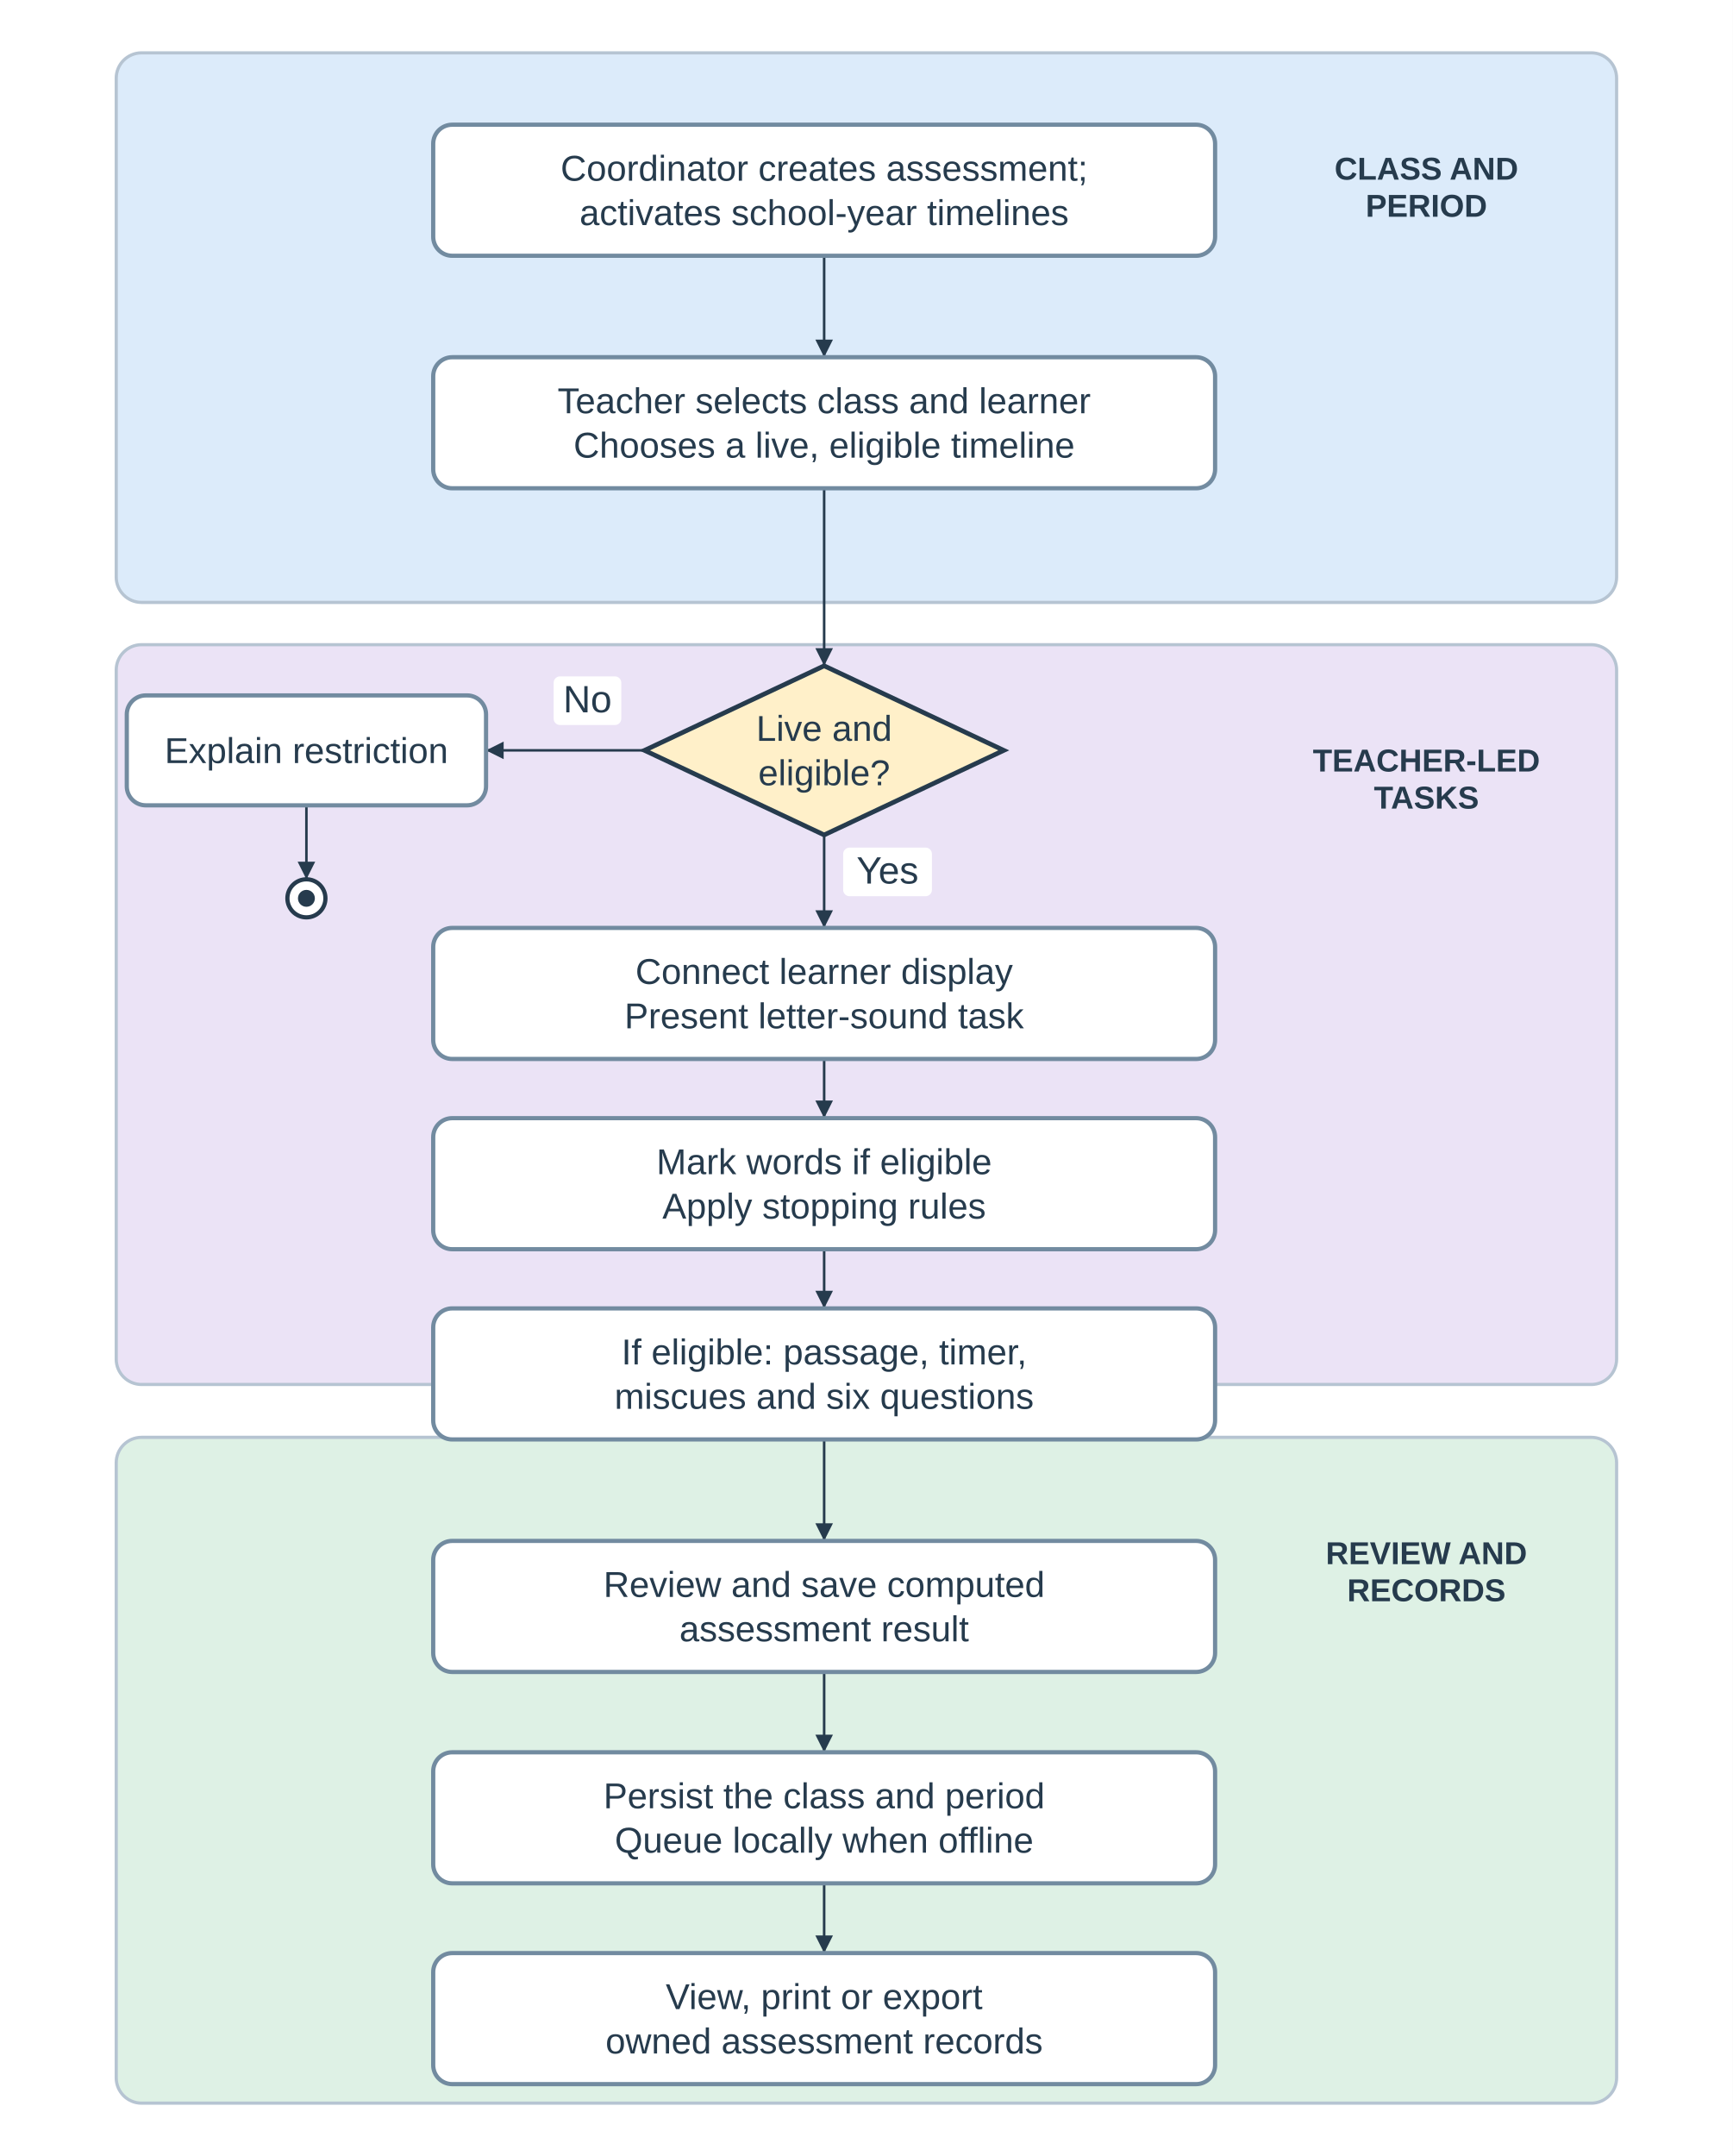
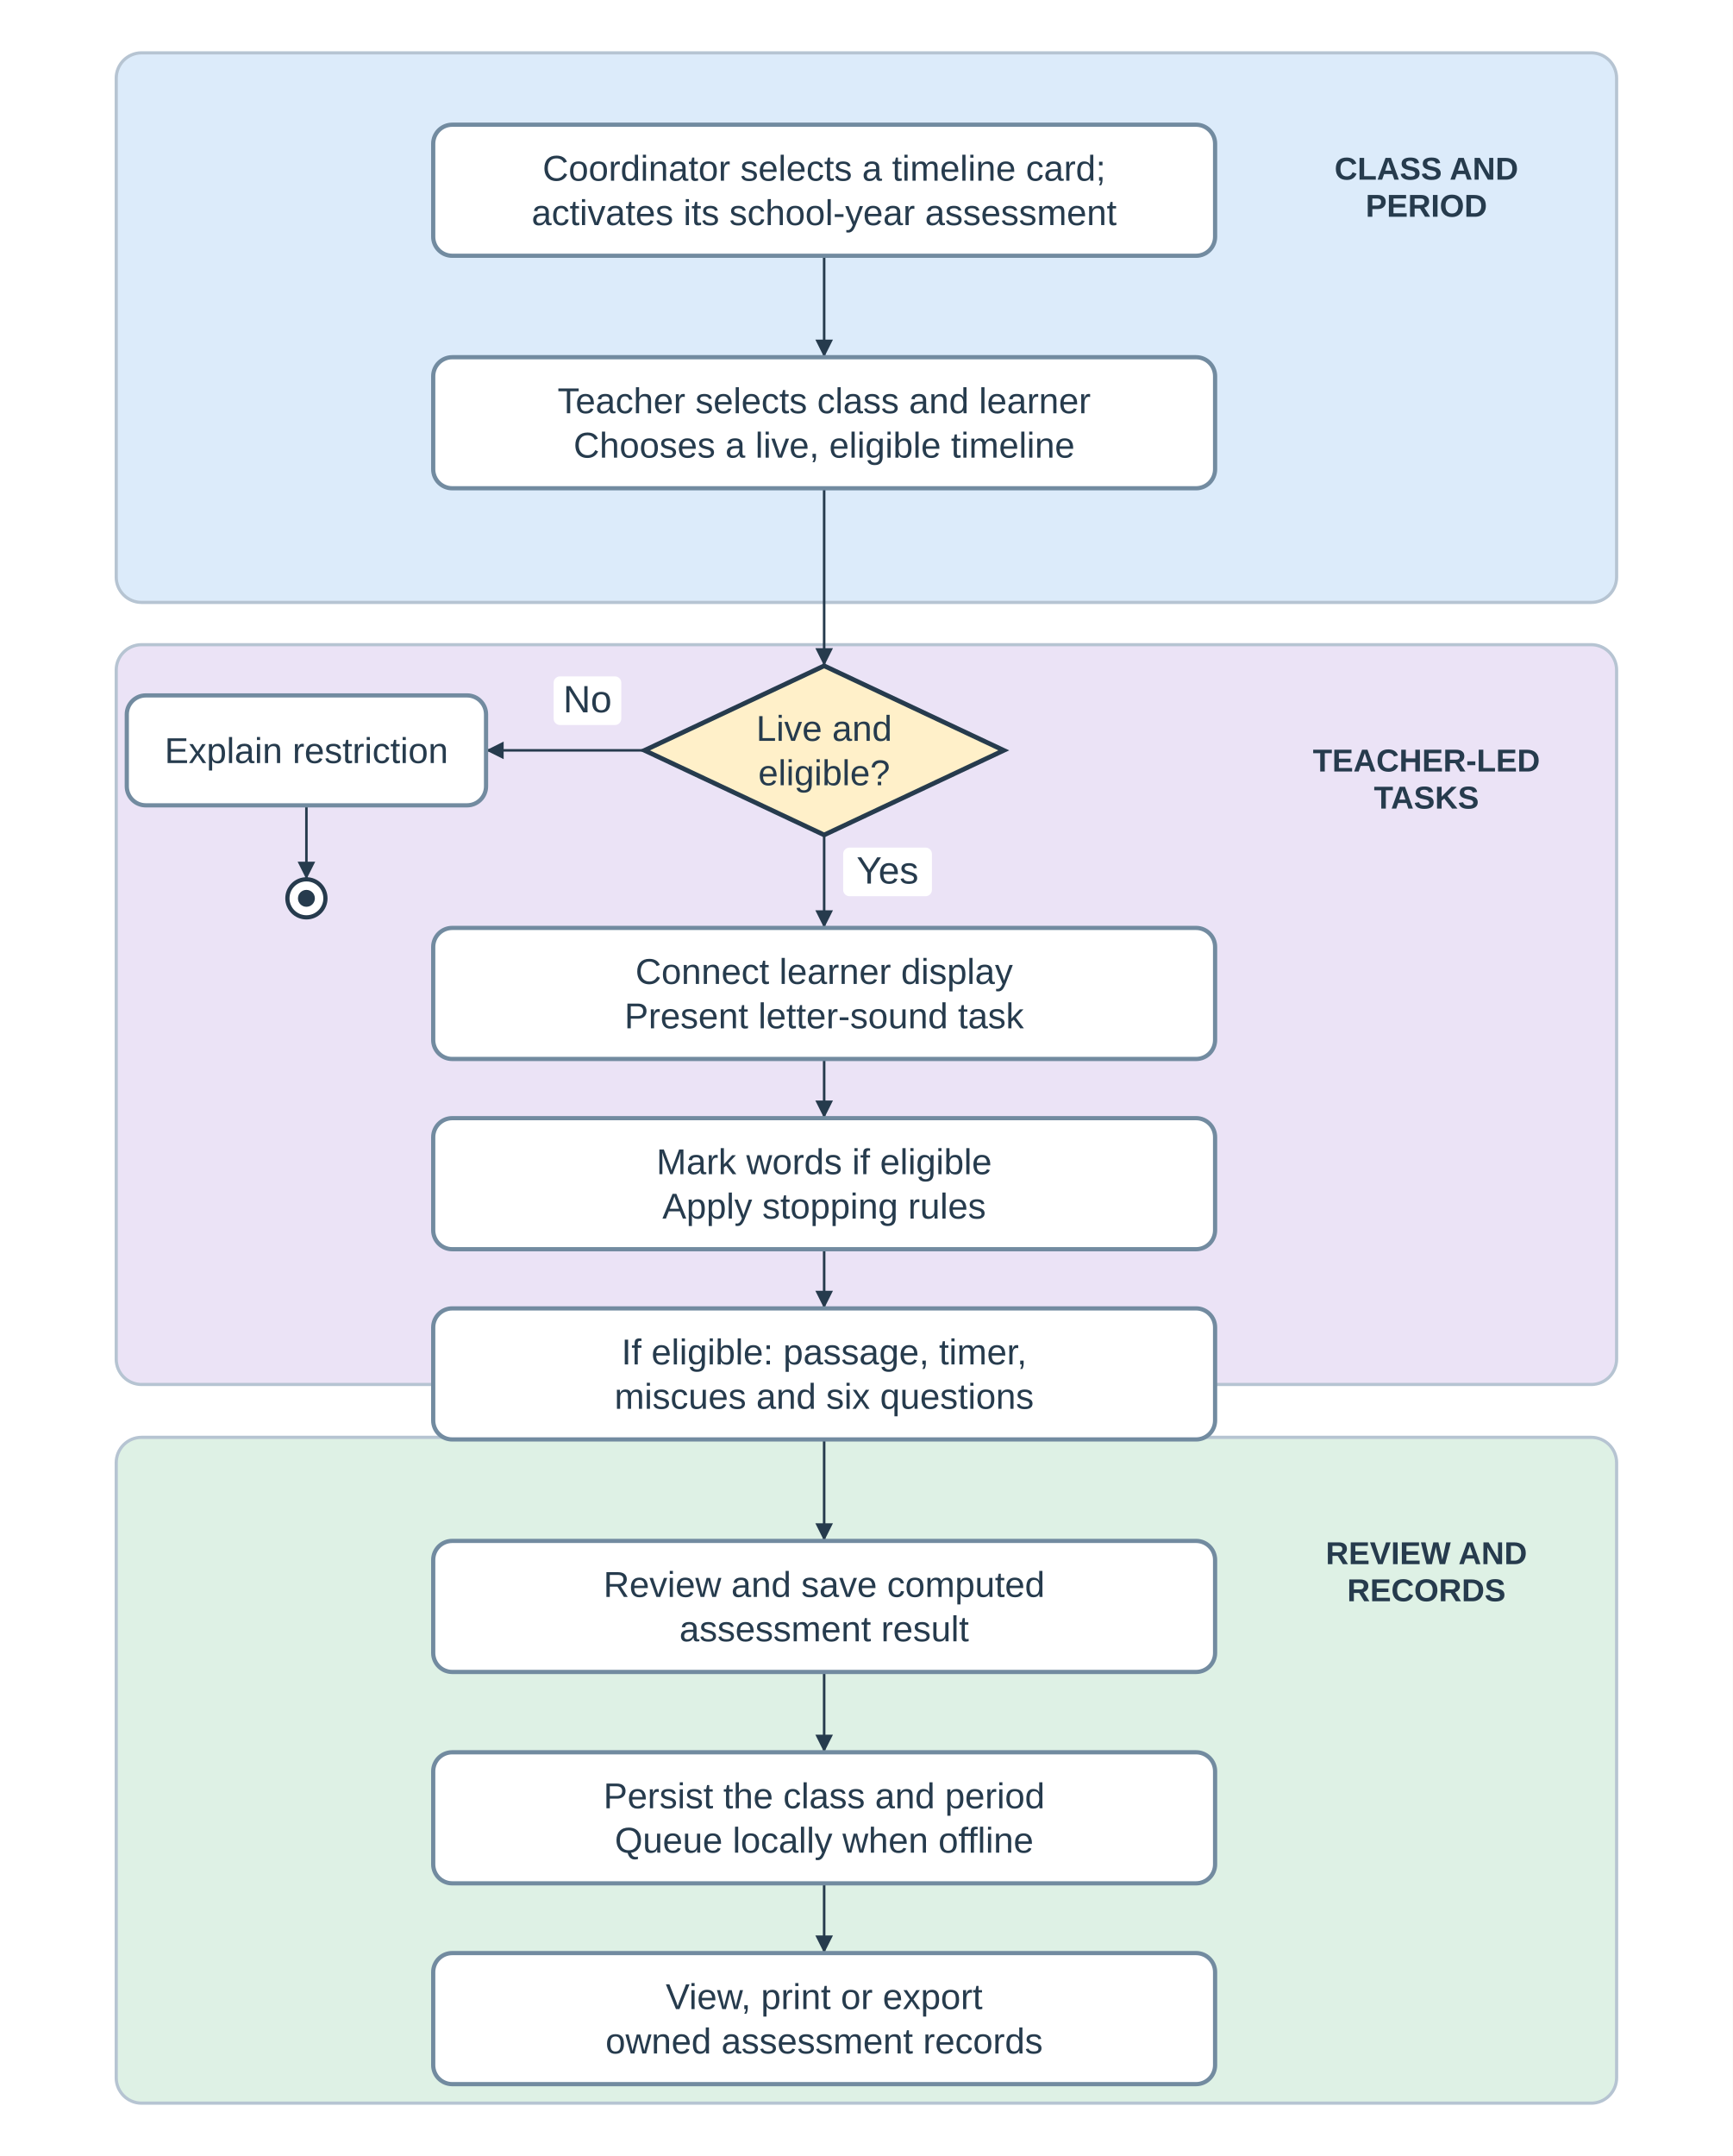
<svg xmlns="http://www.w3.org/2000/svg" width="820" height="1020" viewBox="0 0 820 1020">
  <rect width="100%" height="100%" fill="white" />
  <defs>
    <marker id="arrow" viewBox="0 0 12 12" refX="11" refY="6" markerWidth="10" markerHeight="10" markerUnits="userSpaceOnUse" orient="auto-start-reverse">
      <path d="M1,1 L11,6 L1,11 Z" fill="#263b4d" />
    </marker>
  </defs>
  <rect x="55" y="25" width="710" height="260" rx="12" fill="#dcebfa" stroke="#b6c4d2" stroke-width="1.5" />
  <rect x="55" y="305" width="710" height="350" rx="12" fill="#ebe3f6" stroke="#b6c4d2" stroke-width="1.5" />
  <rect x="55" y="680" width="710" height="315" rx="12" fill="#def1e5" stroke="#b6c4d2" stroke-width="1.5" />
  <polyline points="390.0,121.0 390.0,169.0" fill="none" stroke="#263b4d" stroke-width="1.2" stroke-linejoin="round" marker-end="url(#arrow)" />
  <polyline points="390.0,231.0 390.0,315.0" fill="none" stroke="#263b4d" stroke-width="1.2" stroke-linejoin="round" marker-end="url(#arrow)" />
  <polyline points="305.0,355.0 230.0,355.0" fill="none" stroke="#263b4d" stroke-width="1.2" stroke-linejoin="round" marker-end="url(#arrow)" />
  <polyline points="145.0,381.0 145.0,416.0" fill="none" stroke="#263b4d" stroke-width="1.2" stroke-linejoin="round" marker-end="url(#arrow)" />
  <polyline points="390.0,395.0 390.0,439.0" fill="none" stroke="#263b4d" stroke-width="1.2" stroke-linejoin="round" marker-end="url(#arrow)" />
  <polyline points="390.0,501.0 390.0,529.0" fill="none" stroke="#263b4d" stroke-width="1.2" stroke-linejoin="round" marker-end="url(#arrow)" />
  <polyline points="390.0,591.0 390.0,619.0" fill="none" stroke="#263b4d" stroke-width="1.2" stroke-linejoin="round" marker-end="url(#arrow)" />
  <polyline points="390.0,681.0 390.0,729.0" fill="none" stroke="#263b4d" stroke-width="1.2" stroke-linejoin="round" marker-end="url(#arrow)" />
  <polyline points="390.0,791.0 390.0,829.0" fill="none" stroke="#263b4d" stroke-width="1.2" stroke-linejoin="round" marker-end="url(#arrow)" />
  <polyline points="390.0,891.0 390.0,924.0" fill="none" stroke="#263b4d" stroke-width="1.2" stroke-linejoin="round" marker-end="url(#arrow)" />
  <text x="675" y="85.0" text-anchor="middle" font-family="Arial,sans-serif" font-size="15" fill="#263b4d" font-weight="bold">CLASS AND</text>
  <text x="675" y="102.55" text-anchor="middle" font-family="Arial,sans-serif" font-size="15" fill="#263b4d" font-weight="bold">PERIOD</text>
  <text x="675" y="365.0" text-anchor="middle" font-family="Arial,sans-serif" font-size="15" fill="#263b4d" font-weight="bold">TEACHER-LED</text>
  <text x="675" y="382.55" text-anchor="middle" font-family="Arial,sans-serif" font-size="15" fill="#263b4d" font-weight="bold">TASKS</text>
  <text x="675" y="740.0" text-anchor="middle" font-family="Arial,sans-serif" font-size="15" fill="#263b4d" font-weight="bold">REVIEW AND</text>
  <text x="675" y="757.55" text-anchor="middle" font-family="Arial,sans-serif" font-size="15" fill="#263b4d" font-weight="bold">RECORDS</text>
  <rect x="205.0" y="59.0" width="370" height="62" rx="9" fill="white" stroke="#728ba0" stroke-width="2" />
-   <text x="390" y="85.5" text-anchor="middle" font-family="Arial,sans-serif" font-size="17" fill="#263b4d">Coordinator creates assessment;</text>
-   <text x="390" y="106.5" text-anchor="middle" font-family="Arial,sans-serif" font-size="17" fill="#263b4d">activates school-year timelines</text>
+   <text x="390" y="85.5" text-anchor="middle" font-family="Arial,sans-serif" font-size="17" fill="#263b4d">Coordinator selects a timeline card;</text>
+   <text x="390" y="106.5" text-anchor="middle" font-family="Arial,sans-serif" font-size="17" fill="#263b4d">activates its school-year assessment</text>
  <rect x="205.0" y="169.0" width="370" height="62" rx="9" fill="white" stroke="#728ba0" stroke-width="2" />
  <text x="390" y="195.5" text-anchor="middle" font-family="Arial,sans-serif" font-size="17" fill="#263b4d">Teacher selects class and learner</text>
  <text x="390" y="216.5" text-anchor="middle" font-family="Arial,sans-serif" font-size="17" fill="#263b4d">Chooses a live, eligible timeline</text>
  <polygon points="390,315.0 475.0,355 390,395.0 305.0,355" fill="#fff0c9" stroke="#263b4d" stroke-width="2.2" />
  <text x="390" y="350.5" text-anchor="middle" font-family="Arial,sans-serif" font-size="17" fill="#263b4d">Live and</text>
  <text x="390" y="371.5" text-anchor="middle" font-family="Arial,sans-serif" font-size="17" fill="#263b4d">eligible?</text>
  <rect x="60.0" y="329.0" width="170" height="52" rx="9" fill="white" stroke="#728ba0" stroke-width="2" />
  <text x="145" y="361.0" text-anchor="middle" font-family="Arial,sans-serif" font-size="17" fill="#263b4d">Explain restriction</text>
  <circle cx="145" cy="425" r="9.0" fill="white" stroke="#263b4d" stroke-width="2" />
  <circle cx="145" cy="425" r="4.0" fill="#263b4d" />
  <rect x="205.0" y="439.0" width="370" height="62" rx="9" fill="white" stroke="#728ba0" stroke-width="2" />
  <text x="390" y="465.5" text-anchor="middle" font-family="Arial,sans-serif" font-size="17" fill="#263b4d">Connect learner display</text>
  <text x="390" y="486.5" text-anchor="middle" font-family="Arial,sans-serif" font-size="17" fill="#263b4d">Present letter-sound task</text>
  <rect x="205.0" y="529.0" width="370" height="62" rx="9" fill="white" stroke="#728ba0" stroke-width="2" />
  <text x="390" y="555.5" text-anchor="middle" font-family="Arial,sans-serif" font-size="17" fill="#263b4d">Mark words if eligible</text>
  <text x="390" y="576.5" text-anchor="middle" font-family="Arial,sans-serif" font-size="17" fill="#263b4d">Apply stopping rules</text>
  <rect x="205.0" y="619.0" width="370" height="62" rx="9" fill="white" stroke="#728ba0" stroke-width="2" />
  <text x="390" y="645.5" text-anchor="middle" font-family="Arial,sans-serif" font-size="17" fill="#263b4d">If eligible: passage, timer,</text>
  <text x="390" y="666.5" text-anchor="middle" font-family="Arial,sans-serif" font-size="17" fill="#263b4d">miscues and six questions</text>
  <rect x="205.0" y="729.0" width="370" height="62" rx="9" fill="white" stroke="#728ba0" stroke-width="2" />
  <text x="390" y="755.5" text-anchor="middle" font-family="Arial,sans-serif" font-size="17" fill="#263b4d">Review and save computed</text>
  <text x="390" y="776.5" text-anchor="middle" font-family="Arial,sans-serif" font-size="17" fill="#263b4d">assessment result</text>
  <rect x="205.0" y="829.0" width="370" height="62" rx="9" fill="white" stroke="#728ba0" stroke-width="2" />
  <text x="390" y="855.5" text-anchor="middle" font-family="Arial,sans-serif" font-size="17" fill="#263b4d">Persist the class and period</text>
  <text x="390" y="876.5" text-anchor="middle" font-family="Arial,sans-serif" font-size="17" fill="#263b4d">Queue locally when offline</text>
  <rect x="205.0" y="924.0" width="370" height="62" rx="9" fill="white" stroke="#728ba0" stroke-width="2" />
  <text x="390" y="950.5" text-anchor="middle" font-family="Arial,sans-serif" font-size="17" fill="#263b4d">View, print or export</text>
  <text x="390" y="971.5" text-anchor="middle" font-family="Arial,sans-serif" font-size="17" fill="#263b4d">owned assessment records</text>
  <rect x="262.0" y="320" width="32" height="23" rx="3" fill="white" />
  <text x="278" y="337" text-anchor="middle" font-family="Arial,sans-serif" font-size="18" fill="#263b4d">No</text>
  <rect x="399.0" y="401" width="42" height="23" rx="3" fill="white" />
  <text x="420" y="418" text-anchor="middle" font-family="Arial,sans-serif" font-size="18" fill="#263b4d">Yes</text>
</svg>
